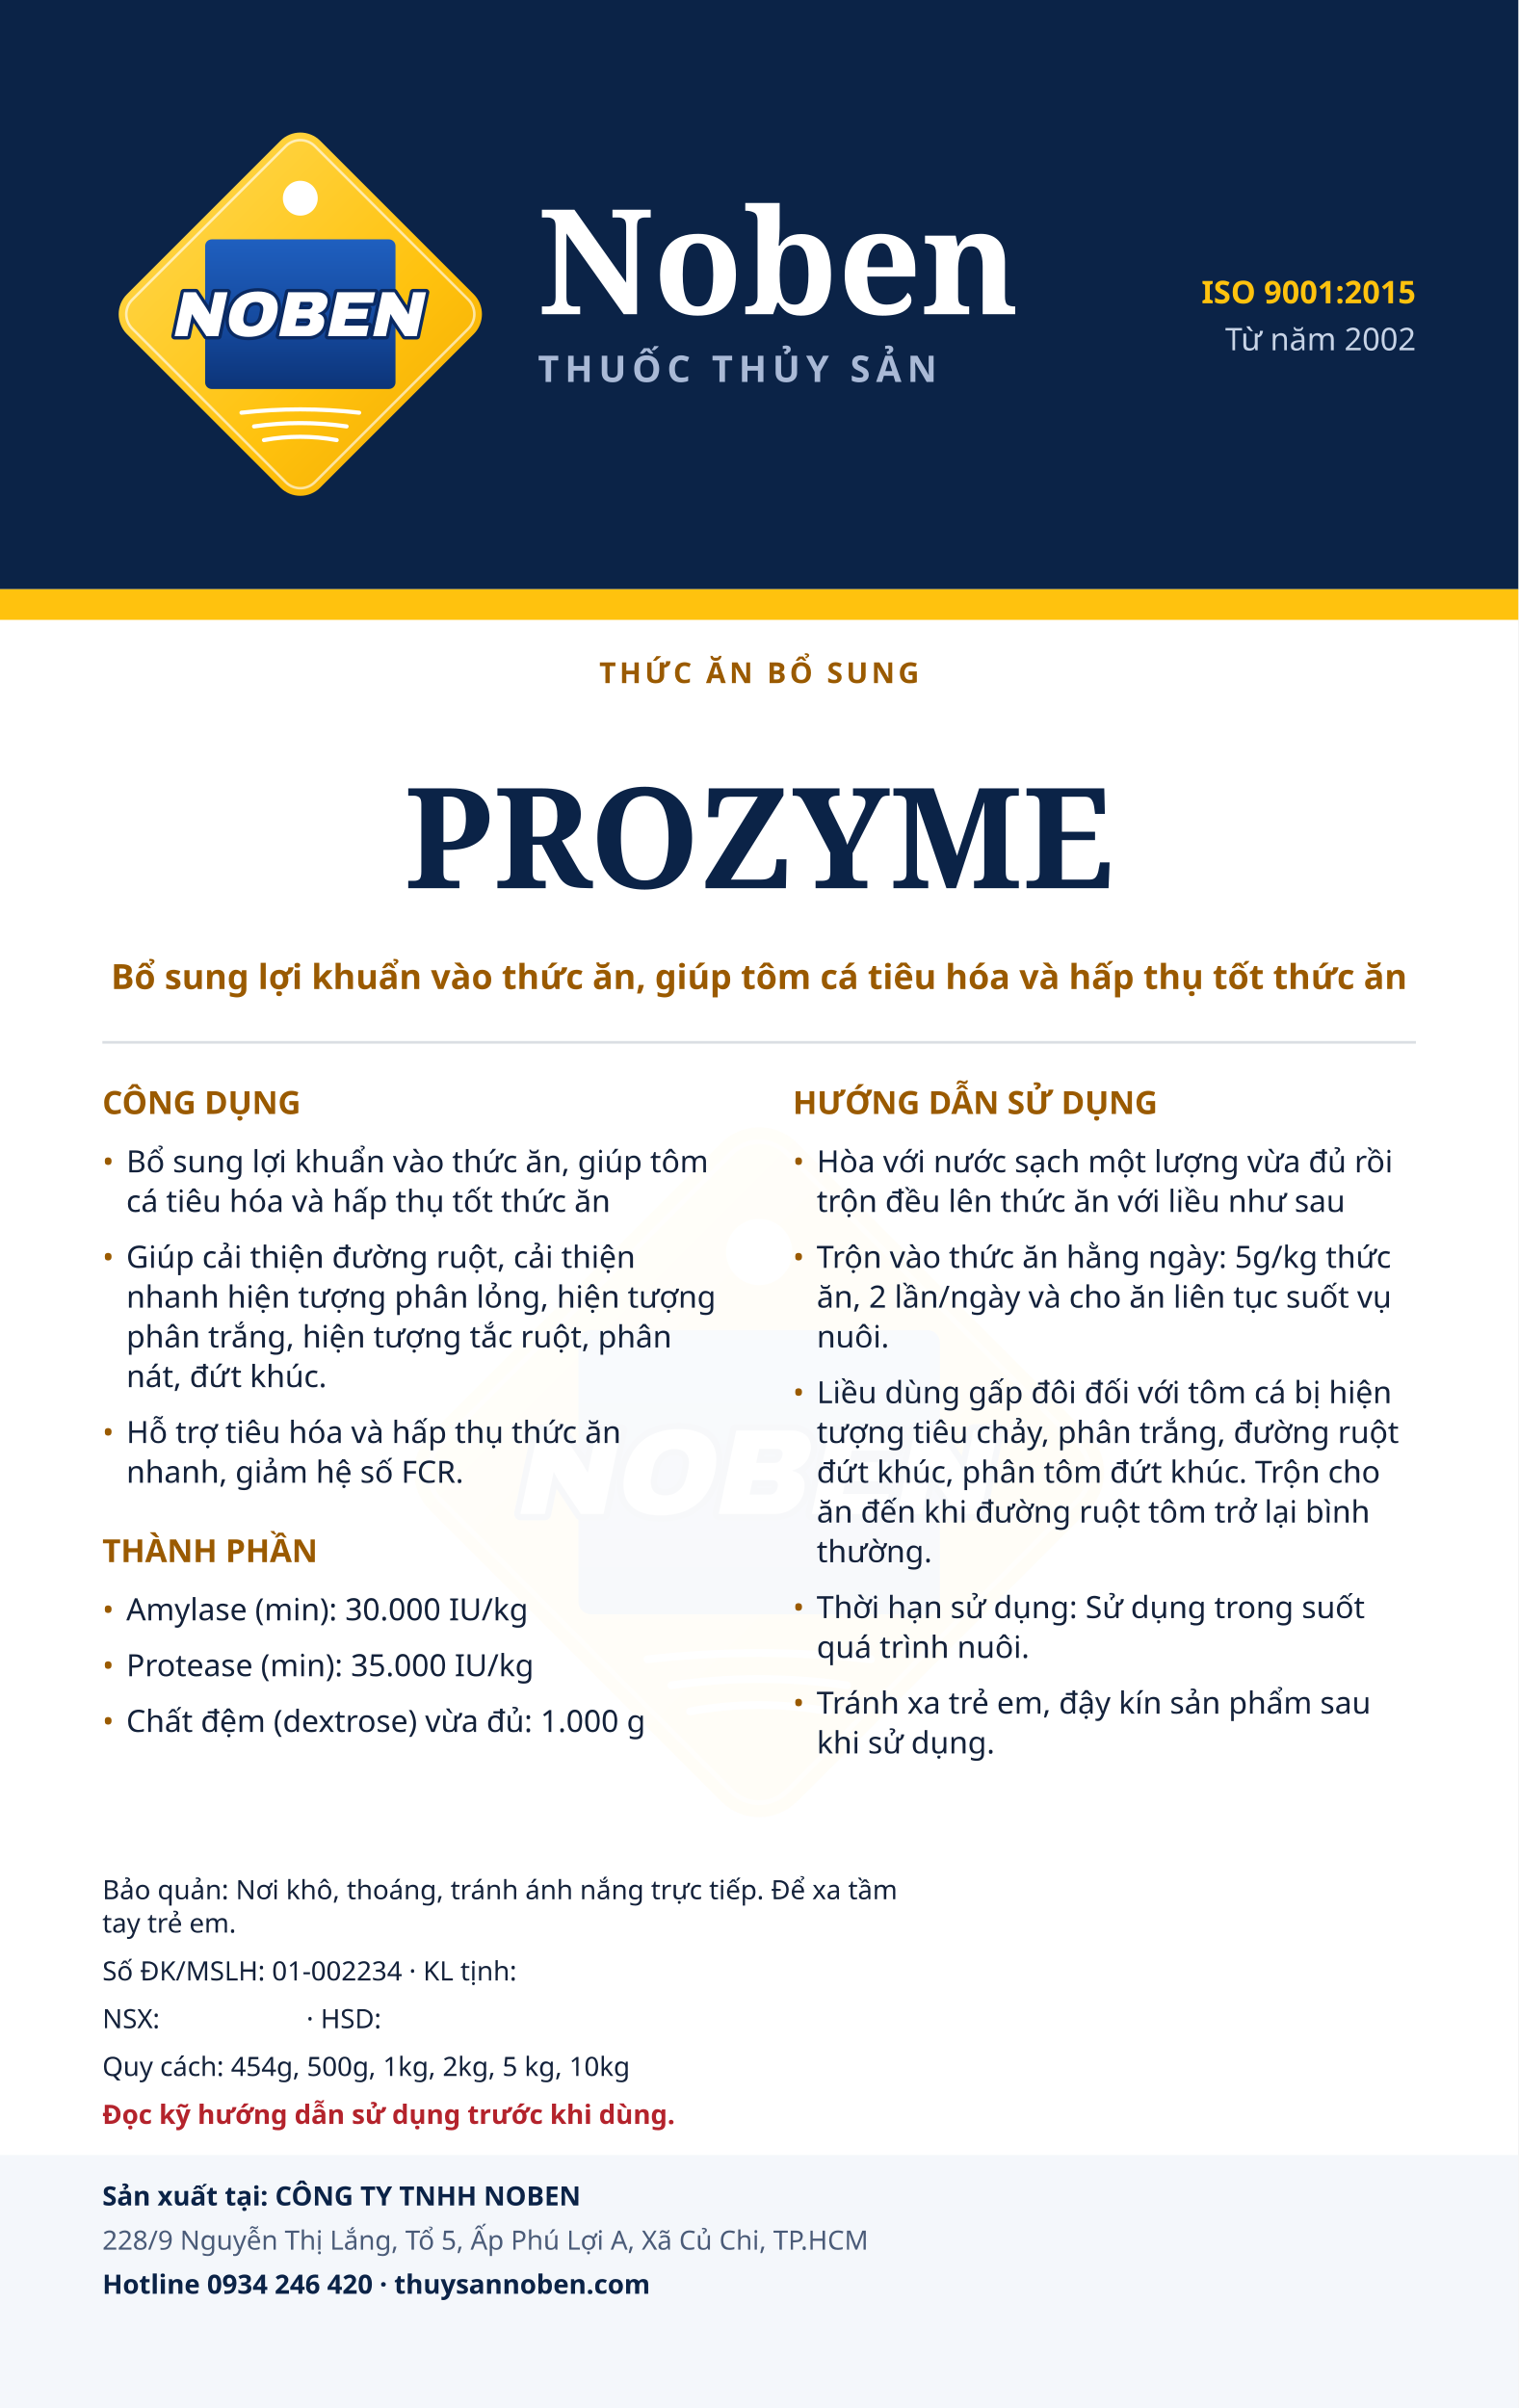
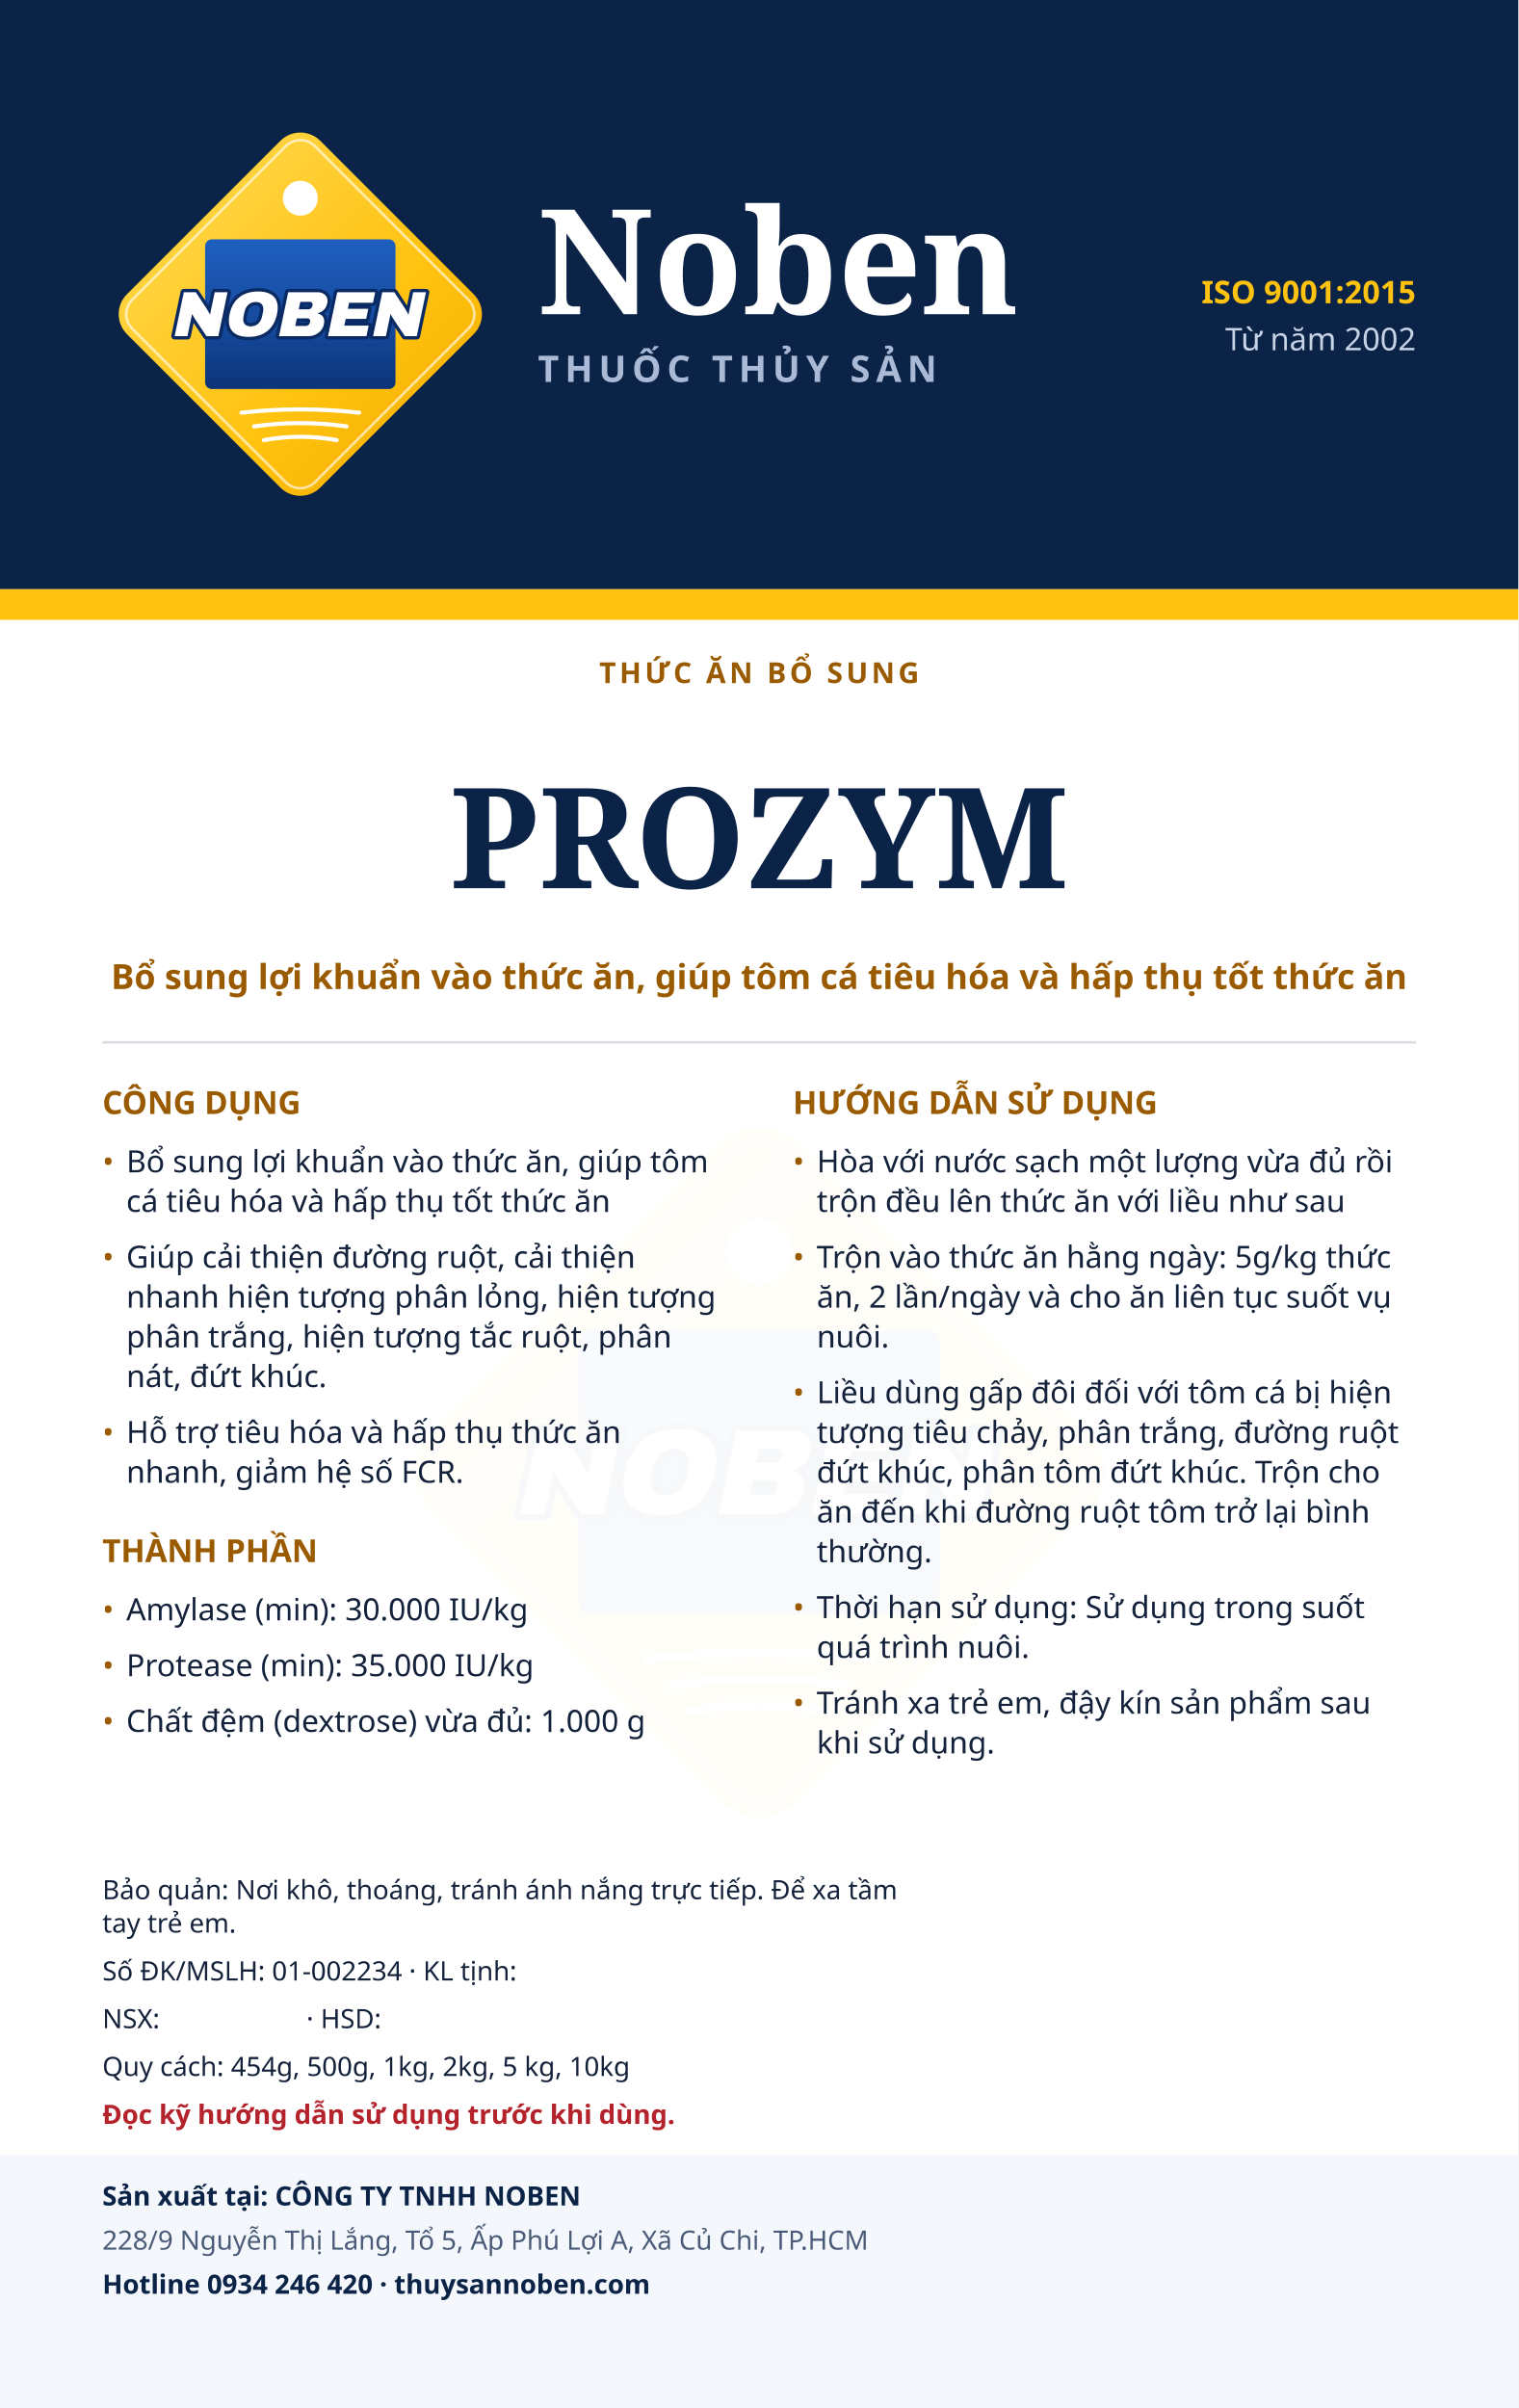
<svg xmlns="http://www.w3.org/2000/svg" xmlns:xlink="http://www.w3.org/1999/xlink" width="116mm" height="183.98mm" viewBox="-3 -3 116 183.98" data-trim="110 177.98" data-tran-le="3" data-an-toan="4.82">
  <defs>
    <clipPath id="nb-trang-giua">
      <rect x="0" y="44.36" width="110" height="117.29" />
    </clipPath>
  </defs>
  <g id="nen">
    <rect x="-3" y="-3" width="116" height="183.98" fill="#ffffff" />
    <rect x="-3" y="161.65" width="116" height="19.33" fill="#f4f7fb" />
    <g opacity="0.035" clip-path="url(#nb-trang-giua)">
      <use href="#nb-mark-art" xlink:href="#nb-mark-art" transform="translate(26.28 80.76) scale(0.1122)" />
    </g>
  </g>
  <g id="dai-thuong-hieu" data-khung="38.09 0 67.09 42.02">
    <rect x="-3" y="-3" width="116" height="45.02" fill="#0b2347" />
    <rect x="-3" y="42.02" width="116" height="2.34" fill="#ffc20e" />
    <text font-family="'Playfair Display ExtraBold', 'Playfair Display', serif" font-weight="800" font-size="11.18" fill="#ffffff" x="38.09" y="21.01">Noben</text>
    <text font-family="'Be Vietnam Pro SemiBold', 'Be Vietnam Pro', sans-serif" font-weight="600" font-size="2.79" fill="#a9b9d6" letter-spacing="0.45" x="38.09" y="26.18">THUỐC THỦY SẢN</text>
    <text font-family="'Be Vietnam Pro SemiBold', 'Be Vietnam Pro', sans-serif" font-weight="600" font-size="2.39" fill="#ffc20e" text-anchor="end" x="105.18" y="20.17">ISO 9001:2015</text>
    <text font-family="'Be Vietnam Pro', sans-serif" font-weight="400" font-size="2.39" fill="#c7d3e6" text-anchor="end" x="105.18" y="23.76">Từ năm 2002</text>
  </g>
  <g id="logo">
    <g transform="translate(4.82 5.88) scale(0.05908)">
      <g id="nb-mark-art">
        <defs>
          <linearGradient id="nb-g" x1="0" y1="0" x2="1" y2="1">
            <stop offset="0" stop-color="#ffdb57" />
            <stop offset=".618" stop-color="#ffc20e" />
            <stop offset="1" stop-color="#f2a900" />
          </linearGradient>
          <linearGradient id="nb-b" x1="0" y1="0" x2="0" y2="1">
            <stop offset="0" stop-color="#1f5fbf" />
            <stop offset=".618" stop-color="#14479a" />
            <stop offset="1" stop-color="#0c3478" />
          </linearGradient>
        </defs>
        <path d="M281.79 31.79 L480.21 230.21 A36.47 36.47 0 0 1 480.21 281.79 L281.79 480.21 A36.47 36.47 0 0 1 230.21 480.21 L31.79 281.79 A36.47 36.47 0 0 1 31.79 230.21 L230.21 31.79 A36.47 36.47 0 0 1 281.79 31.79 Z" fill="url(#nb-g)" />
        <path d="M274.83 38.76 L473.24 237.17 A26.62 26.62 0 0 1 473.24 274.83 L274.83 473.24 A26.62 26.62 0 0 1 237.17 473.24 L38.76 274.83 A26.62 26.62 0 0 1 38.76 237.17 L237.17 38.76 A26.62 26.62 0 0 1 274.83 38.76 Z" fill="none" stroke="#ffffff" stroke-opacity=".618" stroke-width="3.29" />
        <path d="M141.52 159.23 H370.48 A8.61 8.61 0 0 1 379.09 167.84 V344.16 A8.61 8.61 0 0 1 370.48 352.77 H141.52 A8.61 8.61 0 0 1 132.91 344.16 V167.84 A8.61 8.61 0 0 1 141.52 159.23 Z" fill="url(#nb-b)" />
        <circle cx="256" cy="106.02" r="22.54" fill="#ffffff" />
        <g transform="translate(93.46 284.39) scale(0.89704)">
          <g fill="none" stroke="#0a2a63" stroke-width="9.6" stroke-linejoin="round">
            <path transform="translate(-6.81 0)" d="M6.808 0.0 20.1 -63.296H37.396L52.312 -40.572Q52.947 -39.652 53.96 -37.904Q54.973 -36.156 56.022 -34.362Q57.071 -32.568 57.575 -31.464L58.074 -31.648Q58.523 -34.224 59.054 -36.754Q59.586 -39.284 59.856 -40.572L64.628 -63.296H83.12L69.828 0.0H52.624L35.765 -25.3Q34.587 -27.14 33.802 -28.658Q33.017 -30.176 32.295 -31.556L31.796 -31.372Q31.521 -29.624 31.154 -27.876Q30.787 -26.128 30.613 -25.3L25.3 0.0Z " />
            <path transform="translate(-7.2 0)" d="M113.676 1.104Q102.912 1.104 96.049 -2.576Q89.186 -6.256 86.674 -13.57Q84.162 -20.884 86.422 -31.648Q88.702 -42.504 94.276 -49.772Q99.85 -57.04 108.259 -60.72Q116.668 -64.4 127.432 -64.4Q138.288 -64.4 145.151 -60.72Q152.014 -57.04 154.536 -49.772Q157.058 -42.504 154.778 -31.648Q152.518 -20.884 146.934 -13.57Q141.35 -6.256 132.941 -2.576Q124.532 1.104 113.676 1.104ZM116.864 -14.076Q120.176 -14.076 122.928 -15.134Q125.68 -16.192 127.788 -18.124Q129.896 -20.056 131.294 -22.77Q132.692 -25.484 133.368 -28.704L134.604 -34.592Q135.281 -37.812 135.022 -40.526Q134.764 -43.24 133.468 -45.172Q132.172 -47.104 129.864 -48.162Q127.556 -49.22 124.244 -49.22Q120.932 -49.22 118.18 -48.162Q115.428 -47.104 113.366 -45.172Q111.304 -43.24 109.906 -40.526Q108.509 -37.812 107.832 -34.592L106.596 -28.704Q105.92 -25.484 106.178 -22.77Q106.436 -20.056 107.686 -18.124Q108.936 -16.192 111.244 -15.134Q113.552 -14.076 116.864 -14.076Z " />
            <path transform="translate(-7.59 0)" d="M158.08 0.0 171.372 -63.296H213.508Q218.292 -63.296 221.833 -61.318Q225.373 -59.34 227.031 -55.844Q228.689 -52.348 227.723 -47.748Q226.757 -43.148 224.667 -40.204Q222.577 -37.26 219.827 -35.558Q217.078 -33.856 214.052 -33.028L213.975 -32.66Q217.132 -31.924 219.469 -30.13Q221.807 -28.336 222.786 -25.116Q223.766 -21.896 222.704 -16.836Q221.641 -11.776 218.365 -8.004Q215.089 -4.232 210.504 -2.116Q205.92 0.0 200.768 0.0ZM181.503 -14.72H196.959Q199.075 -14.72 200.672 -16.192Q202.269 -17.664 202.888 -20.608Q203.177 -21.988 202.821 -23.138Q202.464 -24.288 201.542 -24.932Q200.619 -25.576 199.239 -25.576H183.783ZM186.526 -38.64H200.51Q201.982 -38.64 203.139 -39.33Q204.296 -40.02 205.165 -41.308Q206.033 -42.596 206.439 -44.528Q206.864 -46.552 205.783 -47.978Q204.703 -49.404 202.771 -49.404H188.787Z " />
            <path transform="translate(-7.8 0)" d="M228.932 0.0 242.224 -63.296H296.964L293.776 -48.116H259.368L257.533 -39.376H286.973L283.92 -24.84H254.48L252.452 -15.18H287.504L284.316 0.0Z " />
            <path transform="translate(-8 0)" d="M294.08 0.0 307.372 -63.296H324.668L339.584 -40.572Q340.219 -39.652 341.232 -37.904Q342.245 -36.156 343.294 -34.362Q344.343 -32.568 344.847 -31.464L345.346 -31.648Q345.795 -34.224 346.326 -36.754Q346.858 -39.284 347.128 -40.572L351.9 -63.296H370.392L357.1 0.0H339.896L323.037 -25.3Q321.859 -27.14 321.074 -28.658Q320.289 -30.176 319.567 -31.556L319.068 -31.372Q318.793 -29.624 318.426 -27.876Q318.059 -26.128 317.885 -25.3L312.572 0.0Z" />
          </g>
          <g fill="#ffffff">
            <path transform="translate(-6.81 0)" d="M6.808 0.0 20.1 -63.296H37.396L52.312 -40.572Q52.947 -39.652 53.96 -37.904Q54.973 -36.156 56.022 -34.362Q57.071 -32.568 57.575 -31.464L58.074 -31.648Q58.523 -34.224 59.054 -36.754Q59.586 -39.284 59.856 -40.572L64.628 -63.296H83.12L69.828 0.0H52.624L35.765 -25.3Q34.587 -27.14 33.802 -28.658Q33.017 -30.176 32.295 -31.556L31.796 -31.372Q31.521 -29.624 31.154 -27.876Q30.787 -26.128 30.613 -25.3L25.3 0.0Z " />
            <path transform="translate(-7.2 0)" d="M113.676 1.104Q102.912 1.104 96.049 -2.576Q89.186 -6.256 86.674 -13.57Q84.162 -20.884 86.422 -31.648Q88.702 -42.504 94.276 -49.772Q99.85 -57.04 108.259 -60.72Q116.668 -64.4 127.432 -64.4Q138.288 -64.4 145.151 -60.72Q152.014 -57.04 154.536 -49.772Q157.058 -42.504 154.778 -31.648Q152.518 -20.884 146.934 -13.57Q141.35 -6.256 132.941 -2.576Q124.532 1.104 113.676 1.104ZM116.864 -14.076Q120.176 -14.076 122.928 -15.134Q125.68 -16.192 127.788 -18.124Q129.896 -20.056 131.294 -22.77Q132.692 -25.484 133.368 -28.704L134.604 -34.592Q135.281 -37.812 135.022 -40.526Q134.764 -43.24 133.468 -45.172Q132.172 -47.104 129.864 -48.162Q127.556 -49.22 124.244 -49.22Q120.932 -49.22 118.18 -48.162Q115.428 -47.104 113.366 -45.172Q111.304 -43.24 109.906 -40.526Q108.509 -37.812 107.832 -34.592L106.596 -28.704Q105.92 -25.484 106.178 -22.77Q106.436 -20.056 107.686 -18.124Q108.936 -16.192 111.244 -15.134Q113.552 -14.076 116.864 -14.076Z " />
            <path transform="translate(-7.59 0)" d="M158.08 0.0 171.372 -63.296H213.508Q218.292 -63.296 221.833 -61.318Q225.373 -59.34 227.031 -55.844Q228.689 -52.348 227.723 -47.748Q226.757 -43.148 224.667 -40.204Q222.577 -37.26 219.827 -35.558Q217.078 -33.856 214.052 -33.028L213.975 -32.66Q217.132 -31.924 219.469 -30.13Q221.807 -28.336 222.786 -25.116Q223.766 -21.896 222.704 -16.836Q221.641 -11.776 218.365 -8.004Q215.089 -4.232 210.504 -2.116Q205.92 0.0 200.768 0.0ZM181.503 -14.72H196.959Q199.075 -14.72 200.672 -16.192Q202.269 -17.664 202.888 -20.608Q203.177 -21.988 202.821 -23.138Q202.464 -24.288 201.542 -24.932Q200.619 -25.576 199.239 -25.576H183.783ZM186.526 -38.64H200.51Q201.982 -38.64 203.139 -39.33Q204.296 -40.02 205.165 -41.308Q206.033 -42.596 206.439 -44.528Q206.864 -46.552 205.783 -47.978Q204.703 -49.404 202.771 -49.404H188.787Z " />
            <path transform="translate(-7.8 0)" d="M228.932 0.0 242.224 -63.296H296.964L293.776 -48.116H259.368L257.533 -39.376H286.973L283.92 -24.84H254.48L252.452 -15.18H287.504L284.316 0.0Z " />
            <path transform="translate(-8 0)" d="M294.08 0.0 307.372 -63.296H324.668L339.584 -40.572Q340.219 -39.652 341.232 -37.904Q342.245 -36.156 343.294 -34.362Q344.343 -32.568 344.847 -31.464L345.346 -31.648Q345.795 -34.224 346.326 -36.754Q346.858 -39.284 347.128 -40.572L351.9 -63.296H370.392L357.1 0.0H339.896L323.037 -25.3Q321.859 -27.14 321.074 -28.658Q320.289 -30.176 319.567 -31.556L319.068 -31.372Q318.793 -29.624 318.426 -27.876Q318.059 -26.128 317.885 -25.3L312.572 0.0Z" />
          </g>
        </g>
        <path d="M179.92 383.41 Q256 374.8 332.08 383.41 M196.19 401.13 Q256 392.52 315.81 401.13 M208.98 418.85 Q256 410.24 303.02 418.85" fill="none" stroke="#ffffff" stroke-width="5.32" stroke-linecap="round" />
      </g>
    </g>
  </g>
  <g id="ten-san-pham" data-khung="4.82 44.36 100.36 34.9">
    <text font-family="'Be Vietnam Pro SemiBold', 'Be Vietnam Pro', sans-serif" font-weight="600" font-size="2.2" fill="#9a5a00" text-anchor="middle" letter-spacing="0.26">
      <tspan x="55" y="49.19">THỨC ĂN BỔ SUNG</tspan>
    </text>
    <text font-family="'Playfair Display ExtraBold', 'Playfair Display', serif" font-weight="800" font-size="10.68" fill="#0b2347" text-anchor="middle">
-       <tspan x="55" y="64.86">PROZYME</tspan>
+       <tspan x="55" y="64.86">PROZYM</tspan>
    </text>
    <text font-family="'Be Vietnam Pro SemiBold', 'Be Vietnam Pro', sans-serif" font-weight="600" font-size="2.64" fill="#9a5a00" text-anchor="middle">
      <tspan x="55" y="72.56">Bổ sung lợi khuẩn vào thức ăn, giúp tôm cá tiêu hóa và hấp thụ tốt thức ăn</tspan>
    </text>
  </g>
  <g id="cong-dung" data-khung="4.82 79.25 47.61 31.67">
    <line x1="4.82" y1="76.64" x2="105.18" y2="76.64" stroke="#0b2347" stroke-opacity="0.15" stroke-width="0.2" />
    <text font-family="'Be Vietnam Pro SemiBold', 'Be Vietnam Pro', sans-serif" font-weight="600" font-size="2.43" fill="#9a5a00">
      <tspan x="4.82" y="82.11">CÔNG DỤNG</tspan>
    </text>
    <text font-family="'Be Vietnam Pro', sans-serif" font-weight="400" font-size="2.34" fill="#9a5a00" x="4.82" y="86.57">•</text>
    <text font-family="'Be Vietnam Pro', sans-serif" font-weight="400" font-size="2.34" fill="#13213a">
      <tspan x="6.65" y="86.57">Bổ sung lợi khuẩn vào thức ăn, giúp tôm</tspan>
      <tspan x="6.65" y="89.6">cá tiêu hóa và hấp thụ tốt thức ăn</tspan>
    </text>
    <text font-family="'Be Vietnam Pro', sans-serif" font-weight="400" font-size="2.34" fill="#9a5a00" x="4.82" y="93.87">•</text>
    <text font-family="'Be Vietnam Pro', sans-serif" font-weight="400" font-size="2.34" fill="#13213a">
      <tspan x="6.65" y="93.87">Giúp cải thiện đường ruột, cải thiện</tspan>
      <tspan x="6.65" y="96.91">nhanh hiện tượng phân lỏng, hiện tượng</tspan>
      <tspan x="6.65" y="99.95">phân trắng, hiện tượng tắc ruột, phân</tspan>
      <tspan x="6.65" y="102.98">nát, đứt khúc.</tspan>
    </text>
    <text font-family="'Be Vietnam Pro', sans-serif" font-weight="400" font-size="2.34" fill="#9a5a00" x="4.82" y="107.25">•</text>
    <text font-family="'Be Vietnam Pro', sans-serif" font-weight="400" font-size="2.34" fill="#13213a">
      <tspan x="6.65" y="107.25">Hỗ trợ tiêu hóa và hấp thụ thức ăn</tspan>
      <tspan x="6.65" y="110.29">nhanh, giảm hệ số FCR.</tspan>
    </text>
  </g>
  <g id="huong-dan" data-khung="57.57 79.25 47.61 52.35">
    <text font-family="'Be Vietnam Pro SemiBold', 'Be Vietnam Pro', sans-serif" font-weight="600" font-size="2.43" fill="#9a5a00">
      <tspan x="57.57" y="82.11">HƯỚNG DẪN SỬ DỤNG</tspan>
    </text>
    <text font-family="'Be Vietnam Pro', sans-serif" font-weight="400" font-size="2.34" fill="#9a5a00" x="57.57" y="86.57">•</text>
    <text font-family="'Be Vietnam Pro', sans-serif" font-weight="400" font-size="2.34" fill="#13213a">
      <tspan x="59.4" y="86.57">Hòa với nước sạch một lượng vừa đủ rồi</tspan>
      <tspan x="59.4" y="89.6">trộn đều lên thức ăn với liều như sau</tspan>
    </text>
    <text font-family="'Be Vietnam Pro', sans-serif" font-weight="400" font-size="2.34" fill="#9a5a00" x="57.57" y="93.87">•</text>
    <text font-family="'Be Vietnam Pro', sans-serif" font-weight="400" font-size="2.34" fill="#13213a">
      <tspan x="59.4" y="93.87">Trộn vào thức ăn hằng ngày: 5g/kg thức</tspan>
      <tspan x="59.4" y="96.91">ăn, 2 lần/ngày và cho ăn liên tục suốt vụ</tspan>
      <tspan x="59.4" y="99.95">nuôi.</tspan>
    </text>
    <text font-family="'Be Vietnam Pro', sans-serif" font-weight="400" font-size="2.34" fill="#9a5a00" x="57.57" y="104.21">•</text>
    <text font-family="'Be Vietnam Pro', sans-serif" font-weight="400" font-size="2.34" fill="#13213a">
      <tspan x="59.4" y="104.21">Liều dùng gấp đôi đối với tôm cá bị hiện</tspan>
      <tspan x="59.4" y="107.25">tượng tiêu chảy, phân trắng, đường ruột</tspan>
      <tspan x="59.4" y="110.29">đứt khúc, phân tôm đứt khúc. Trộn cho</tspan>
      <tspan x="59.4" y="113.33">ăn đến khi đường ruột tôm trở lại bình</tspan>
      <tspan x="59.4" y="116.36">thường.</tspan>
    </text>
    <text font-family="'Be Vietnam Pro', sans-serif" font-weight="400" font-size="2.34" fill="#9a5a00" x="57.57" y="120.63">•</text>
    <text font-family="'Be Vietnam Pro', sans-serif" font-weight="400" font-size="2.34" fill="#13213a">
      <tspan x="59.4" y="120.63">Thời hạn sử dụng: Sử dụng trong suốt</tspan>
      <tspan x="59.4" y="123.67">quá trình nuôi.</tspan>
    </text>
    <text font-family="'Be Vietnam Pro', sans-serif" font-weight="400" font-size="2.34" fill="#9a5a00" x="57.57" y="127.93">•</text>
    <text font-family="'Be Vietnam Pro', sans-serif" font-weight="400" font-size="2.34" fill="#13213a">
      <tspan x="59.4" y="127.93">Tránh xa trẻ em, đậy kín sản phẩm sau</tspan>
      <tspan x="59.4" y="130.97">khi sử dụng.</tspan>
    </text>
  </g>
  <g id="thanh-phan" data-khung="4.82 113.49 47.61 16.47">
    <text font-family="'Be Vietnam Pro SemiBold', 'Be Vietnam Pro', sans-serif" font-weight="600" font-size="2.43" fill="#9a5a00">
      <tspan x="4.82" y="116.35">THÀNH PHẦN</tspan>
    </text>
    <text font-family="'Be Vietnam Pro', sans-serif" font-weight="400" font-size="2.34" fill="#9a5a00" x="4.82" y="120.8">•</text>
    <text font-family="'Be Vietnam Pro', sans-serif" font-weight="400" font-size="2.34" fill="#13213a">
      <tspan x="6.65" y="120.8">Amylase (min): 30.000 IU/kg</tspan>
    </text>
    <text font-family="'Be Vietnam Pro', sans-serif" font-weight="400" font-size="2.34" fill="#9a5a00" x="4.82" y="125.07">•</text>
    <text font-family="'Be Vietnam Pro', sans-serif" font-weight="400" font-size="2.34" fill="#13213a">
      <tspan x="6.65" y="125.07">Protease (min): 35.000 IU/kg</tspan>
    </text>
    <text font-family="'Be Vietnam Pro', sans-serif" font-weight="400" font-size="2.34" fill="#9a5a00" x="4.82" y="129.33">•</text>
    <text font-family="'Be Vietnam Pro', sans-serif" font-weight="400" font-size="2.34" fill="#13213a">
      <tspan x="6.65" y="129.33">Chất đệm (dextrose) vừa đủ: 1.000 g</tspan>
    </text>
  </g>
  <g id="phap-ly" data-khung="4.82 139.72 100.36 33.44">
    <text font-family="'Be Vietnam Pro', sans-serif" font-weight="400" font-size="2.03" fill="#13213a">
      <tspan x="4.82" y="142.11">Bảo quản: Nơi khô, thoáng, tránh ánh nắng trực tiếp. Để xa tầm</tspan>
      <tspan x="4.82" y="144.66">tay trẻ em.</tspan>
    </text>
    <text font-family="'Be Vietnam Pro', sans-serif" font-weight="400" font-size="2.03" fill="#13213a">
      <tspan x="4.82" y="148.31">Số ĐK/MSLH: 01-002234 · KL tịnh:</tspan>
    </text>
    <text font-family="'Be Vietnam Pro', sans-serif" font-weight="400" font-size="2.03" fill="#13213a">
      <tspan x="4.82" y="151.96">NSX:       · HSD:</tspan>
    </text>
    <text font-family="'Be Vietnam Pro', sans-serif" font-weight="400" font-size="2.03" fill="#13213a">
      <tspan x="4.82" y="155.61">Quy cách: 454g, 500g, 1kg, 2kg, 5 kg, 10kg</tspan>
    </text>
    <text font-family="'Be Vietnam Pro SemiBold', 'Be Vietnam Pro', sans-serif" font-weight="600" font-size="2.03" fill="#b4232c">
      <tspan x="4.82" y="159.27">Đọc kỹ hướng dẫn sử dụng trước khi dùng.</tspan>
    </text>
    <text font-family="'Be Vietnam Pro SemiBold', 'Be Vietnam Pro', sans-serif" font-weight="600" font-size="2.03" fill="#0b2347">
      <tspan x="4.82" y="165.51">Sản xuất tại: CÔNG TY TNHH NOBEN</tspan>
    </text>
    <text font-family="'Be Vietnam Pro', sans-serif" font-weight="400" font-size="2.03" fill="#4a5b78">
      <tspan x="4.82" y="168.88">228/9 Nguyễn Thị Lắng, Tổ 5, Ấp Phú Lợi A, Xã Củ Chi, TP.HCM</tspan>
    </text>
    <text font-family="'Be Vietnam Pro SemiBold', 'Be Vietnam Pro', sans-serif" font-weight="600" font-size="2.03" fill="#0b2347">
      <tspan x="4.82" y="172.25">Hotline 0934 246 420 · thuysannoben.com</tspan>
    </text>
  </g>
  <g id="ma-vach" data-khung="72.18 139.87 33 19.8">
</g>
  <g id="vung-an-toan" display="none">
    <rect x="-3" y="-3" width="116" height="183.98" fill="none" stroke="#e6007e" stroke-width="0.2" />
    <rect x="0" y="0" width="110" height="177.98" fill="none" stroke="#00a0e9" stroke-width="0.25" />
    <rect x="4.82" y="4.82" width="100.36" height="168.34" fill="none" stroke="#2fb34a" stroke-width="0.2" stroke-dasharray="1 1" />
    <line x1="0" y1="110" x2="110" y2="110" stroke="#ffc20e" stroke-width="0.2" stroke-dasharray="2 1" />
  </g>
</svg>
